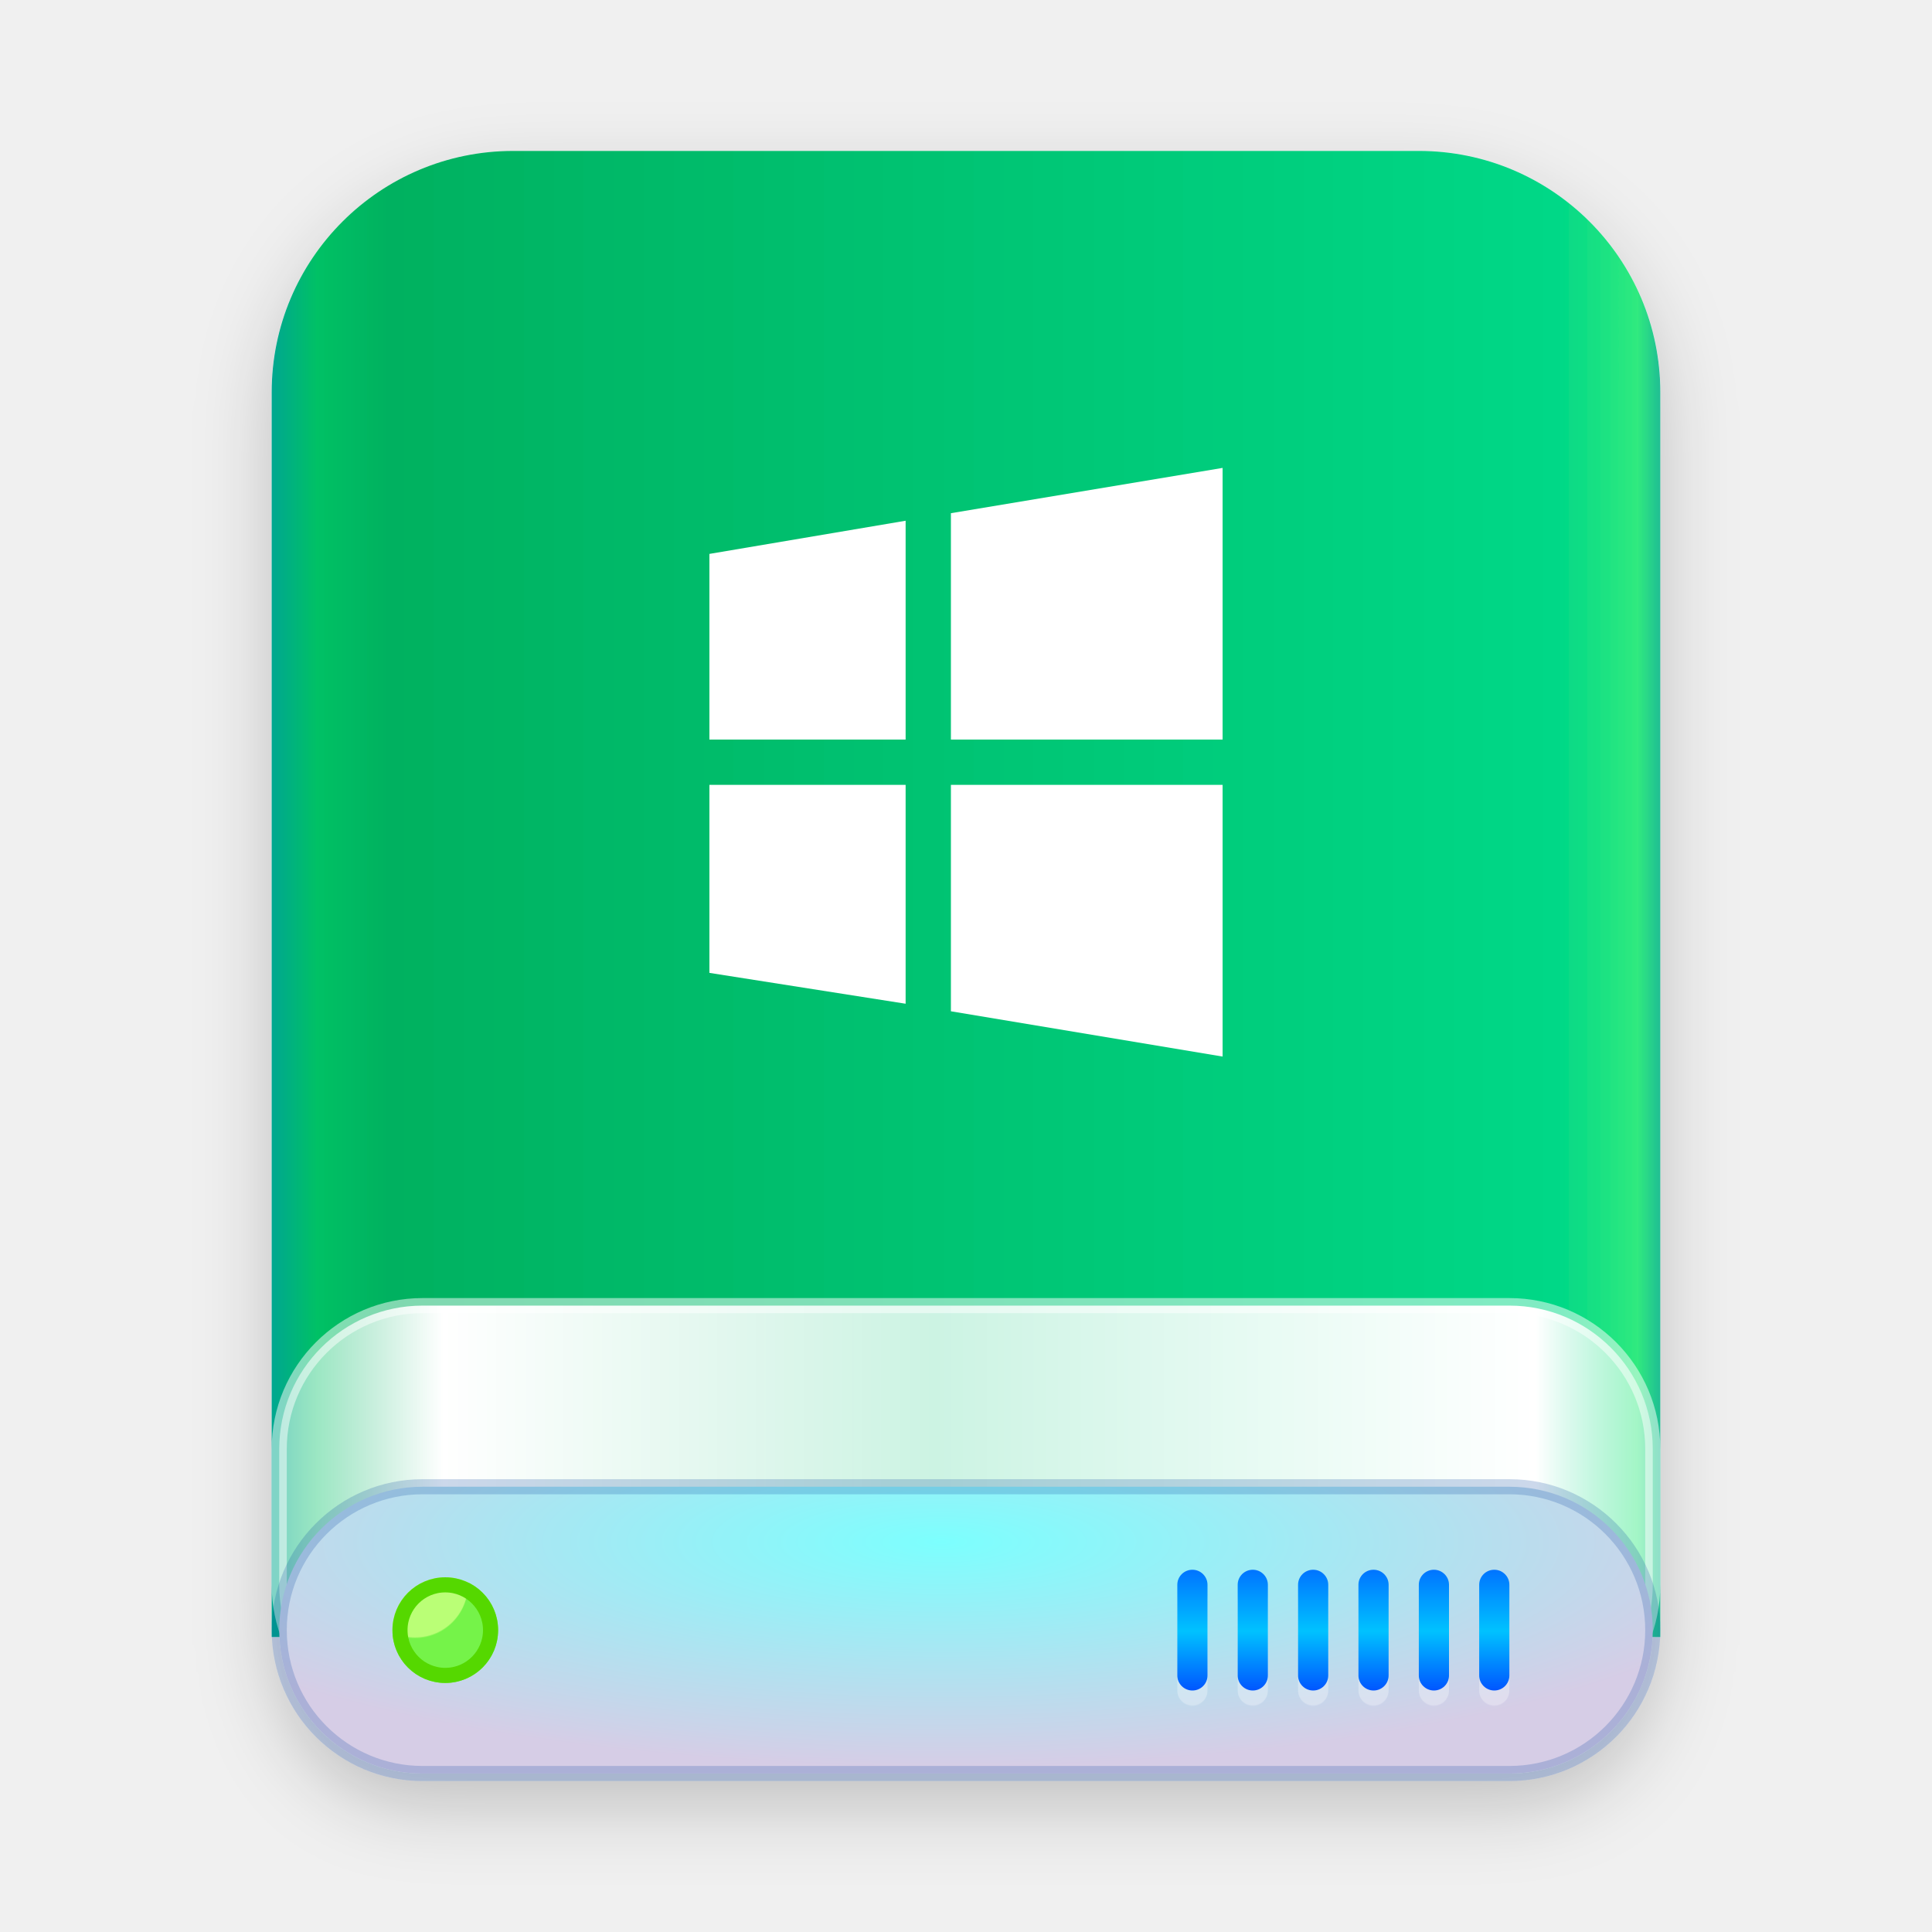
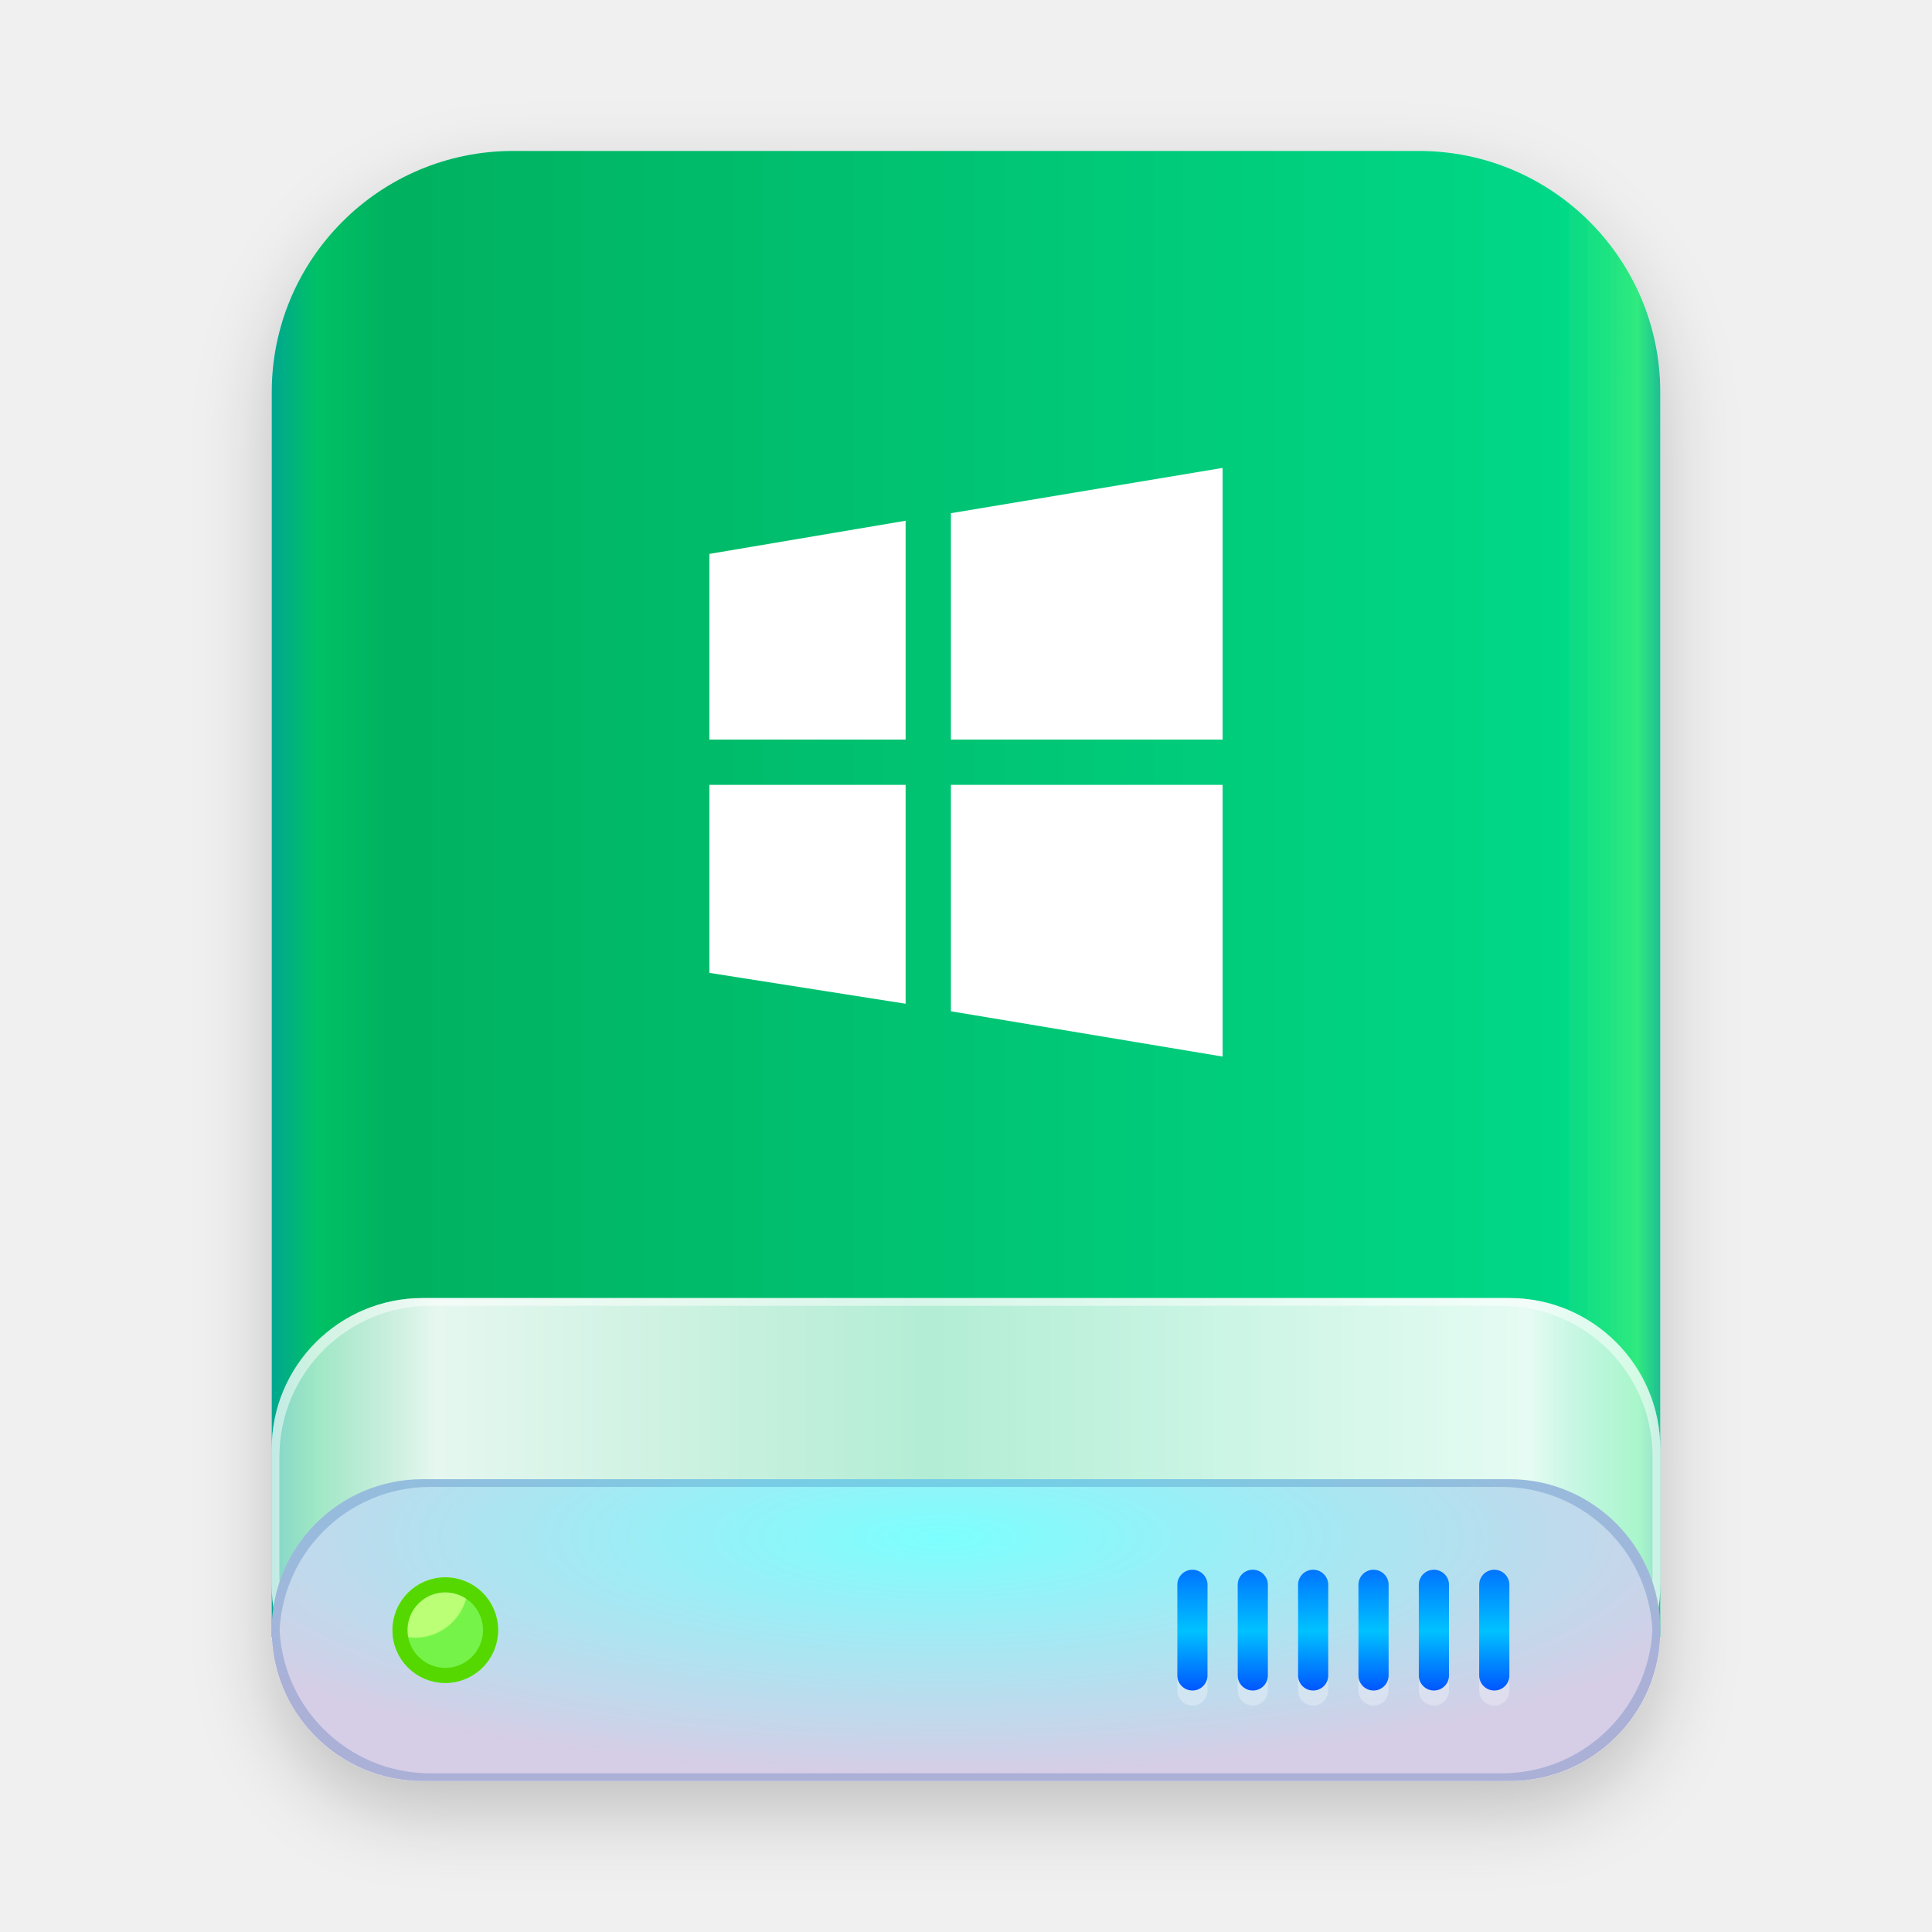
<svg xmlns="http://www.w3.org/2000/svg" xmlns:xlink="http://www.w3.org/1999/xlink" width="256" height="256" viewBox="0 0 256 256">
  <defs>
    <filter id="drive-harddisk-windows-256px-a" width="129.3%" height="125%" x="-14.7%" y="-12.5%" filterUnits="objectBoundingBox">
      <feOffset dy="4" in="SourceAlpha" result="shadowOffsetOuter1" />
      <feGaussianBlur in="shadowOffsetOuter1" result="shadowBlurOuter1" stdDeviation="5" />
      <feComposite in="shadowBlurOuter1" in2="SourceAlpha" operator="out" result="shadowBlurOuter1" />
      <feColorMatrix in="shadowBlurOuter1" result="shadowMatrixOuter1" values="0 0 0 0 0   0 0 0 0 0   0 0 0 0 0  0 0 0 0.2 0" />
      <feMerge>
        <feMergeNode in="shadowMatrixOuter1" />
        <feMergeNode in="SourceGraphic" />
      </feMerge>
    </filter>
    <linearGradient id="drive-harddisk-windows-256px-b" x1="102.549%" x2="-2.652%" y1="57.682%" y2="57.682%">
      <stop offset="0%" stop-color="#0067BC" />
      <stop offset="4.571%" stop-color="#30EA7F" />
      <stop offset="9.931%" stop-color="#00D887" />
      <stop offset="88.945%" stop-color="#00B160" />
      <stop offset="93.793%" stop-color="#00C165" />
      <stop offset="100%" stop-color="#008CBD" />
    </linearGradient>
    <linearGradient id="drive-harddisk-windows-256px-c" x1="100%" x2="0%" y1="56.43%" y2="56.43%">
      <stop offset="0%" stop-color="#FFF" stop-opacity=".5" />
-       <stop offset="8.389%" stop-color="#FFF" />
-       <stop offset="52.356%" stop-color="#FFF" stop-opacity=".8" />
-       <stop offset="88.168%" stop-color="#FFF" />
+       <stop offset="9.936%" stop-color="#FFF" stop-opacity=".9" />
+       <stop offset="52.356%" stop-color="#FFF" stop-opacity=".7" />
+       <stop offset="87.648%" stop-color="#FFF" stop-opacity=".9" />
      <stop offset="100%" stop-color="#FFF" stop-opacity=".5" />
    </linearGradient>
-     <radialGradient id="drive-harddisk-windows-256px-d" cx="48.239%" cy="19.103%" r="78.654%" fx="48.239%" fy="19.103%" gradientTransform="matrix(0 1 -.77841 0 .631 -.291)">
+     <path id="drive-harddisk-windows-256px-d" d="M7.72177936e-09,172.001 C6.39608757e-09,160.955 8.952,152 19.998,152 L164.002,152 C175.047,152 184,160.951 184,172.001 L184,189.999 C184,201.045 175.048,210 164.002,210 L19.998,210 C8.953,210 1.12079107e-08,201.049 9.88180267e-09,189.999 L7.72177936e-09,172.001 Z" />
+     <filter id="drive-harddisk-windows-256px-e" width="101.1%" height="103.4%" x="-.5%" y="-1.7%" filterUnits="objectBoundingBox">
+       <feMorphology in="SourceAlpha" radius="2" result="shadowSpreadInner1" />
+       <feOffset in="shadowSpreadInner1" result="shadowOffsetInner1" />
+       <feComposite in="shadowOffsetInner1" in2="SourceAlpha" k2="-1" k3="1" operator="arithmetic" result="shadowInnerInner1" />
+       <feColorMatrix in="shadowInnerInner1" values="0 0 0 0 1   0 0 0 0 1   0 0 0 0 1  0 0 0 0.5 0" />
+     </filter>
+     <radialGradient id="drive-harddisk-windows-256px-f" cx="48.239%" cy="19.103%" r="78.654%" fx="48.239%" fy="19.103%" gradientTransform="matrix(0 1 -.77841 0 .631 -.291)">
      <stop offset="0%" stop-color="#7CFFFE" />
      <stop offset="100%" stop-color="#D6CDE6" />
    </radialGradient>
-     <linearGradient id="drive-harddisk-windows-256px-g" x1="50%" x2="50%" y1="0%" y2="100%">
+     <path id="drive-harddisk-windows-256px-g" d="M-4.26280167e-09,196 C-4.26280167e-09,184.954 8.952,176 19.998,176 L164.002,176 C175.047,176 184,184.952 184,196 L184,196 C184,207.046 175.048,216 164.002,216 L19.998,216 C8.953,216 -4.26280167e-09,207.048 -4.26280167e-09,196 L-4.26280167e-09,196 Z" />
+     <filter id="drive-harddisk-windows-256px-h" width="101.1%" height="105%" x="-.5%" y="-2.5%" filterUnits="objectBoundingBox">
+       <feMorphology in="SourceAlpha" radius="2" result="shadowSpreadInner1" />
+       <feOffset in="shadowSpreadInner1" result="shadowOffsetInner1" />
+       <feComposite in="shadowOffsetInner1" in2="SourceAlpha" k2="-1" k3="1" operator="arithmetic" result="shadowInnerInner1" />
+       <feColorMatrix in="shadowInnerInner1" values="0 0 0 0 0   0 0 0 0 0.239   0 0 0 0 0.612  0 0 0 0.2 0" />
+     </filter>
+     <linearGradient id="drive-harddisk-windows-256px-k" x1="50%" x2="50%" y1="0%" y2="100%">
      <stop offset="0%" stop-color="#0174FF" />
      <stop offset="50.85%" stop-color="#01C2FF" />
      <stop offset="100%" stop-color="#0056FF" />
    </linearGradient>
-     <path id="drive-harddisk-windows-256px-f" d="M120,189.994 C120,188.893 120.888,188 122,188 C123.105,188 124,188.895 124,189.994 L124,202.006 C124,203.107 123.112,204 122,204 C120.895,204 120,203.105 120,202.006 L120,189.994 Z M128,189.994 C128,188.893 128.888,188 130,188 C131.105,188 132,188.895 132,189.994 L132,202.006 C132,203.107 131.112,204 130,204 C128.895,204 128,203.105 128,202.006 L128,189.994 Z M136,189.994 C136,188.893 136.888,188 138,188 C139.105,188 140,188.895 140,189.994 L140,202.006 C140,203.107 139.112,204 138,204 C136.895,204 136,203.105 136,202.006 L136,189.994 Z M144,189.994 C144,188.893 144.888,188 146,188 C147.105,188 148,188.895 148,189.994 L148,202.006 C148,203.107 147.112,204 146,204 C144.895,204 144,203.105 144,202.006 L144,189.994 Z M152,189.994 C152,188.893 152.888,188 154,188 C155.105,188 156,188.895 156,189.994 L156,202.006 C156,203.107 155.112,204 154,204 C152.895,204 152,203.105 152,202.006 L152,189.994 Z M160,189.994 C160,188.893 160.888,188 162,188 C163.105,188 164,188.895 164,189.994 L164,202.006 C164,203.107 163.112,204 162,204 C160.895,204 160,203.105 160,202.006 L160,189.994 Z" />
-     <filter id="drive-harddisk-windows-256px-e" width="104.5%" height="125%" x="-2.3%" y="-6.2%" filterUnits="objectBoundingBox">
+     <path id="drive-harddisk-windows-256px-j" d="M122,188 C123.105,188 124,188.895 124,189.994 L124,202.006 C124,203.057 123.191,203.918 122.15,203.995 L122,204 C120.895,204 120,203.105 120,202.006 L120,189.994 C120,188.943 120.809,188.082 121.85,188.005 L122,188 Z M130,188 C131.105,188 132,188.895 132,189.994 L132,202.006 C132,203.057 131.191,203.918 130.15,203.995 L130,204 C128.895,204 128,203.105 128,202.006 L128,189.994 C128,188.943 128.809,188.082 129.85,188.005 L130,188 Z M138,188 C139.105,188 140,188.895 140,189.994 L140,202.006 C140,203.057 139.191,203.918 138.15,203.995 L138,204 C136.895,204 136,203.105 136,202.006 L136,189.994 C136,188.943 136.809,188.082 137.85,188.005 L138,188 Z M146,188 C147.105,188 148,188.895 148,189.994 L148,202.006 C148,203.057 147.191,203.918 146.15,203.995 L146,204 C144.895,204 144,203.105 144,202.006 L144,189.994 C144,188.943 144.809,188.082 145.85,188.005 L146,188 Z M154,188 C155.105,188 156,188.895 156,189.994 L156,202.006 C156,203.057 155.191,203.918 154.15,203.995 L154,204 C152.895,204 152,203.105 152,202.006 L152,189.994 C152,188.943 152.809,188.082 153.85,188.005 L154,188 Z M162,188 C163.105,188 164,188.895 164,189.994 L164,202.006 C164,203.057 163.191,203.918 162.15,203.995 L162,204 C160.895,204 160,203.105 160,202.006 L160,189.994 C160,188.943 160.809,188.082 161.85,188.005 L162,188 Z" />
+     <filter id="drive-harddisk-windows-256px-i" width="104.5%" height="125%" x="-2.3%" y="-6.2%" filterUnits="objectBoundingBox">
      <feOffset dy="2" in="SourceAlpha" result="shadowOffsetOuter1" />
      <feColorMatrix in="shadowOffsetOuter1" values="0 0 0 0 1   0 0 0 0 1   0 0 0 0 1  0 0 0 0.3 0" />
    </filter>
-     <path id="drive-harddisk-windows-256px-h" d="M23,203 C26.866,203 30,199.866 30,196 C30,192.134 26.866,189 23,189 C19.134,189 16,192.134 16,196 C16,199.866 19.134,203 23,203 Z" />
-     <filter id="drive-harddisk-windows-256px-i" width="142.9%" height="142.9%" x="-21.4%" y="-21.4%" filterUnits="objectBoundingBox">
+     <path id="drive-harddisk-windows-256px-l" d="M23,203 C26.866,203 30,199.866 30,196 C30,192.134 26.866,189 23,189 C19.134,189 16,192.134 16,196 C16,199.866 19.134,203 23,203 Z" />
+     <filter id="drive-harddisk-windows-256px-m" width="142.9%" height="142.9%" x="-21.4%" y="-21.4%" filterUnits="objectBoundingBox">
      <feOffset dx="-4" dy="-6" in="SourceAlpha" result="shadowOffsetInner1" />
      <feComposite in="shadowOffsetInner1" in2="SourceAlpha" k2="-1" k3="1" operator="arithmetic" result="shadowInnerInner1" />
      <feColorMatrix in="shadowInnerInner1" values="0 0 0 0 0.192   0 0 0 0 0.912   0 0 0 0 0.104  0 0 0 0.5 0" />
    </filter>
  </defs>
  <g fill="none" fill-rule="evenodd">
    <g filter="url(#drive-harddisk-windows-256px-a)" transform="translate(36 20)">
      <path fill="url(#drive-harddisk-windows-256px-b)" d="M-3.48450158e-10,31.993 C-3.48450158e-10,14.324 14.323,4.06657819e-10 31.998,4.06657819e-10 L152.002,4.06657819e-10 C169.674,4.06657819e-10 184,14.32 184,31.993 L184,196.909 L-3.48450158e-10,196.909 L-3.48450158e-10,31.993 Z" />
-       <path fill="url(#drive-harddisk-windows-256px-c)" stroke="#FFF" stroke-opacity=".5" stroke-width="2" d="M1,172.001 L1,189.999 C1,200.495 9.504,209 19.998,209 L164.002,209 C174.495,209 183,200.493 183,189.999 L183,172.001 C183,161.505 174.496,153 164.002,153 L19.998,153 C9.505,153 1,161.507 1,172.001 Z" />
-       <path fill="url(#drive-harddisk-windows-256px-d)" stroke="#003D9C" stroke-opacity=".2" stroke-width="2" d="M1,196 C1,206.495 9.505,215 19.998,215 L164.002,215 C174.495,215 183,206.494 183,196 C183,185.505 174.495,177 164.002,177 L19.998,177 C9.505,177 1,185.506 1,196 Z" />
-       <use fill="#000" filter="url(#drive-harddisk-windows-256px-e)" xlink:href="#drive-harddisk-windows-256px-f" />
-       <use fill="url(#drive-harddisk-windows-256px-g)" xlink:href="#drive-harddisk-windows-256px-f" />
-       <use fill="#BAFF76" xlink:href="#drive-harddisk-windows-256px-h" />
-       <use fill="#000" filter="url(#drive-harddisk-windows-256px-i)" xlink:href="#drive-harddisk-windows-256px-h" />
+       <use fill="url(#drive-harddisk-windows-256px-c)" xlink:href="#drive-harddisk-windows-256px-d" />
+       <use fill="#000" filter="url(#drive-harddisk-windows-256px-e)" xlink:href="#drive-harddisk-windows-256px-d" />
+       <use fill="url(#drive-harddisk-windows-256px-f)" xlink:href="#drive-harddisk-windows-256px-g" />
+       <use fill="#000" filter="url(#drive-harddisk-windows-256px-h)" xlink:href="#drive-harddisk-windows-256px-g" />
+       <use fill="#000" filter="url(#drive-harddisk-windows-256px-i)" xlink:href="#drive-harddisk-windows-256px-j" />
+       <use fill="url(#drive-harddisk-windows-256px-k)" xlink:href="#drive-harddisk-windows-256px-j" />
+       <use fill="#BAFF76" xlink:href="#drive-harddisk-windows-256px-l" />
+       <use fill="#000" filter="url(#drive-harddisk-windows-256px-m)" xlink:href="#drive-harddisk-windows-256px-l" />
      <path stroke="#54D800" stroke-linejoin="square" stroke-width="2" d="M23,202 C26.314,202 29,199.314 29,196 C29,192.686 26.314,190 23,190 C19.686,190 17,192.686 17,196 C17,199.314 19.686,202 23,202 Z" />
    </g>
    <path fill="#FFF" d="M162,80.2 L162,62 L126,68 L126,98 L162,98 L162,80.2 Z M94,73.395 L94,98 L120,98 L120,69 L94,73.395 Z M126,104 L126,134 L162,140 L162,104 L126,104 Z M94,104 L94,128.911 L120,133 L120,104 L94,104 Z" />
  </g>
</svg>
